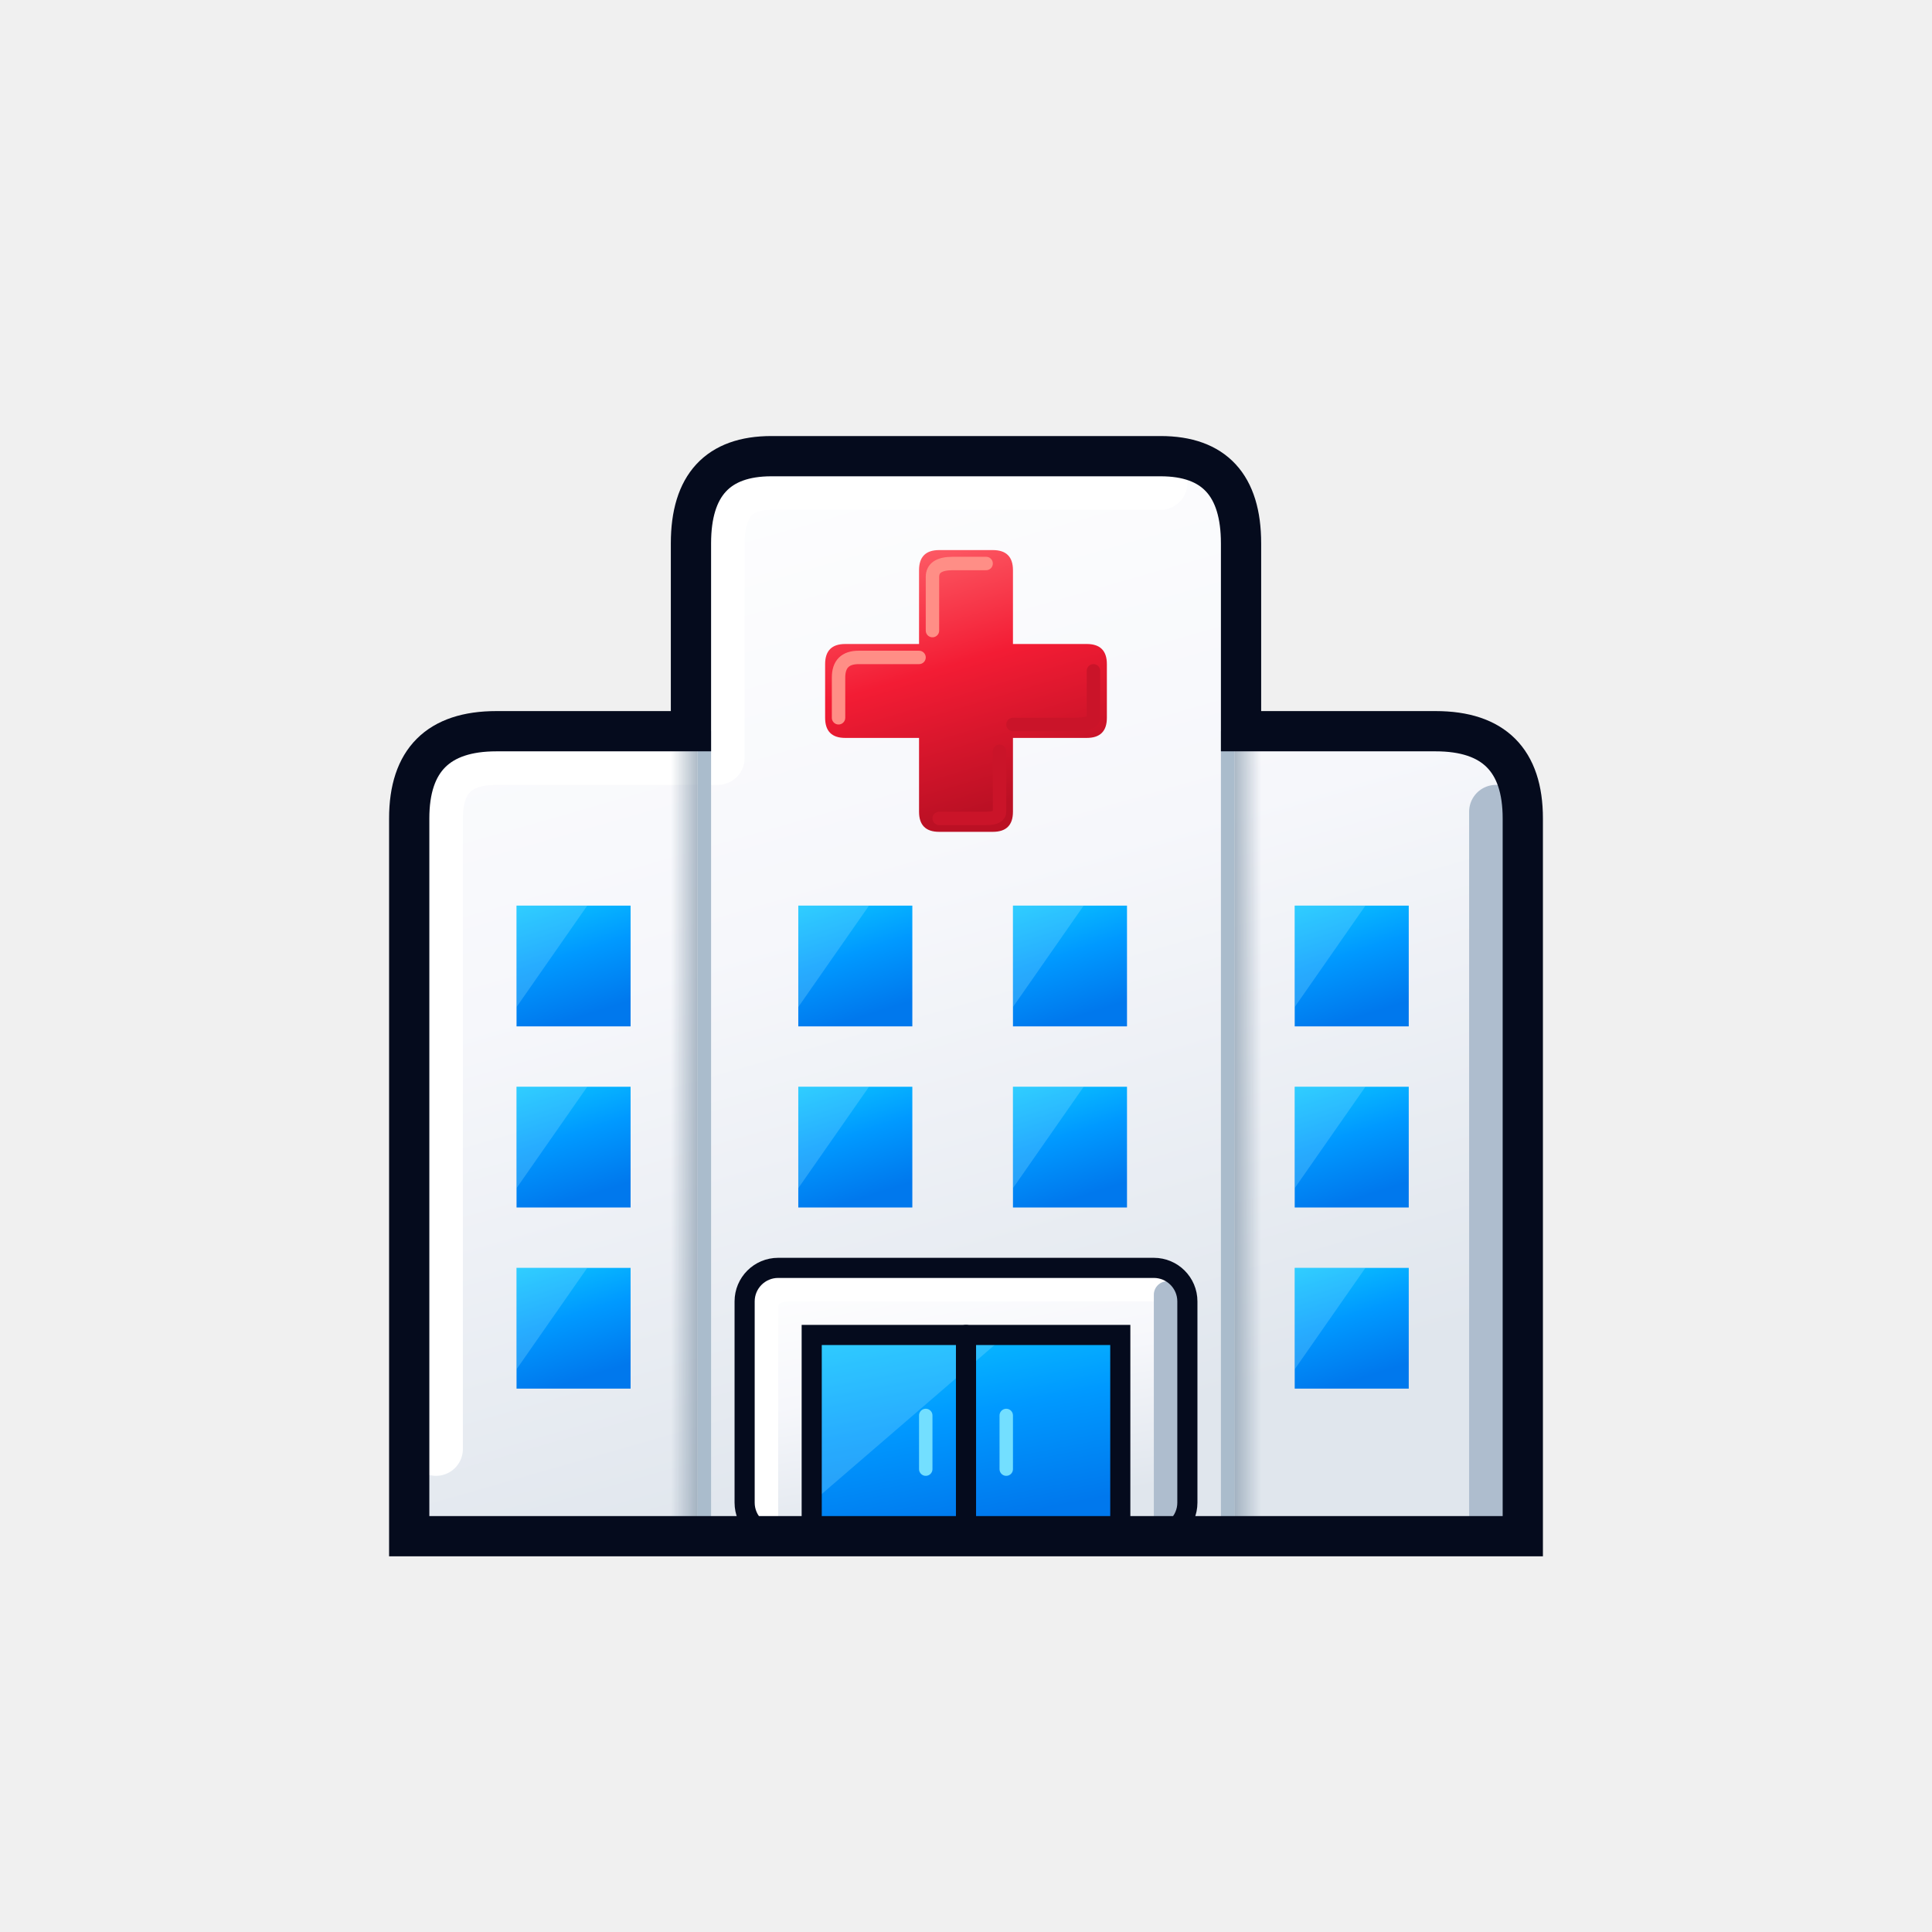
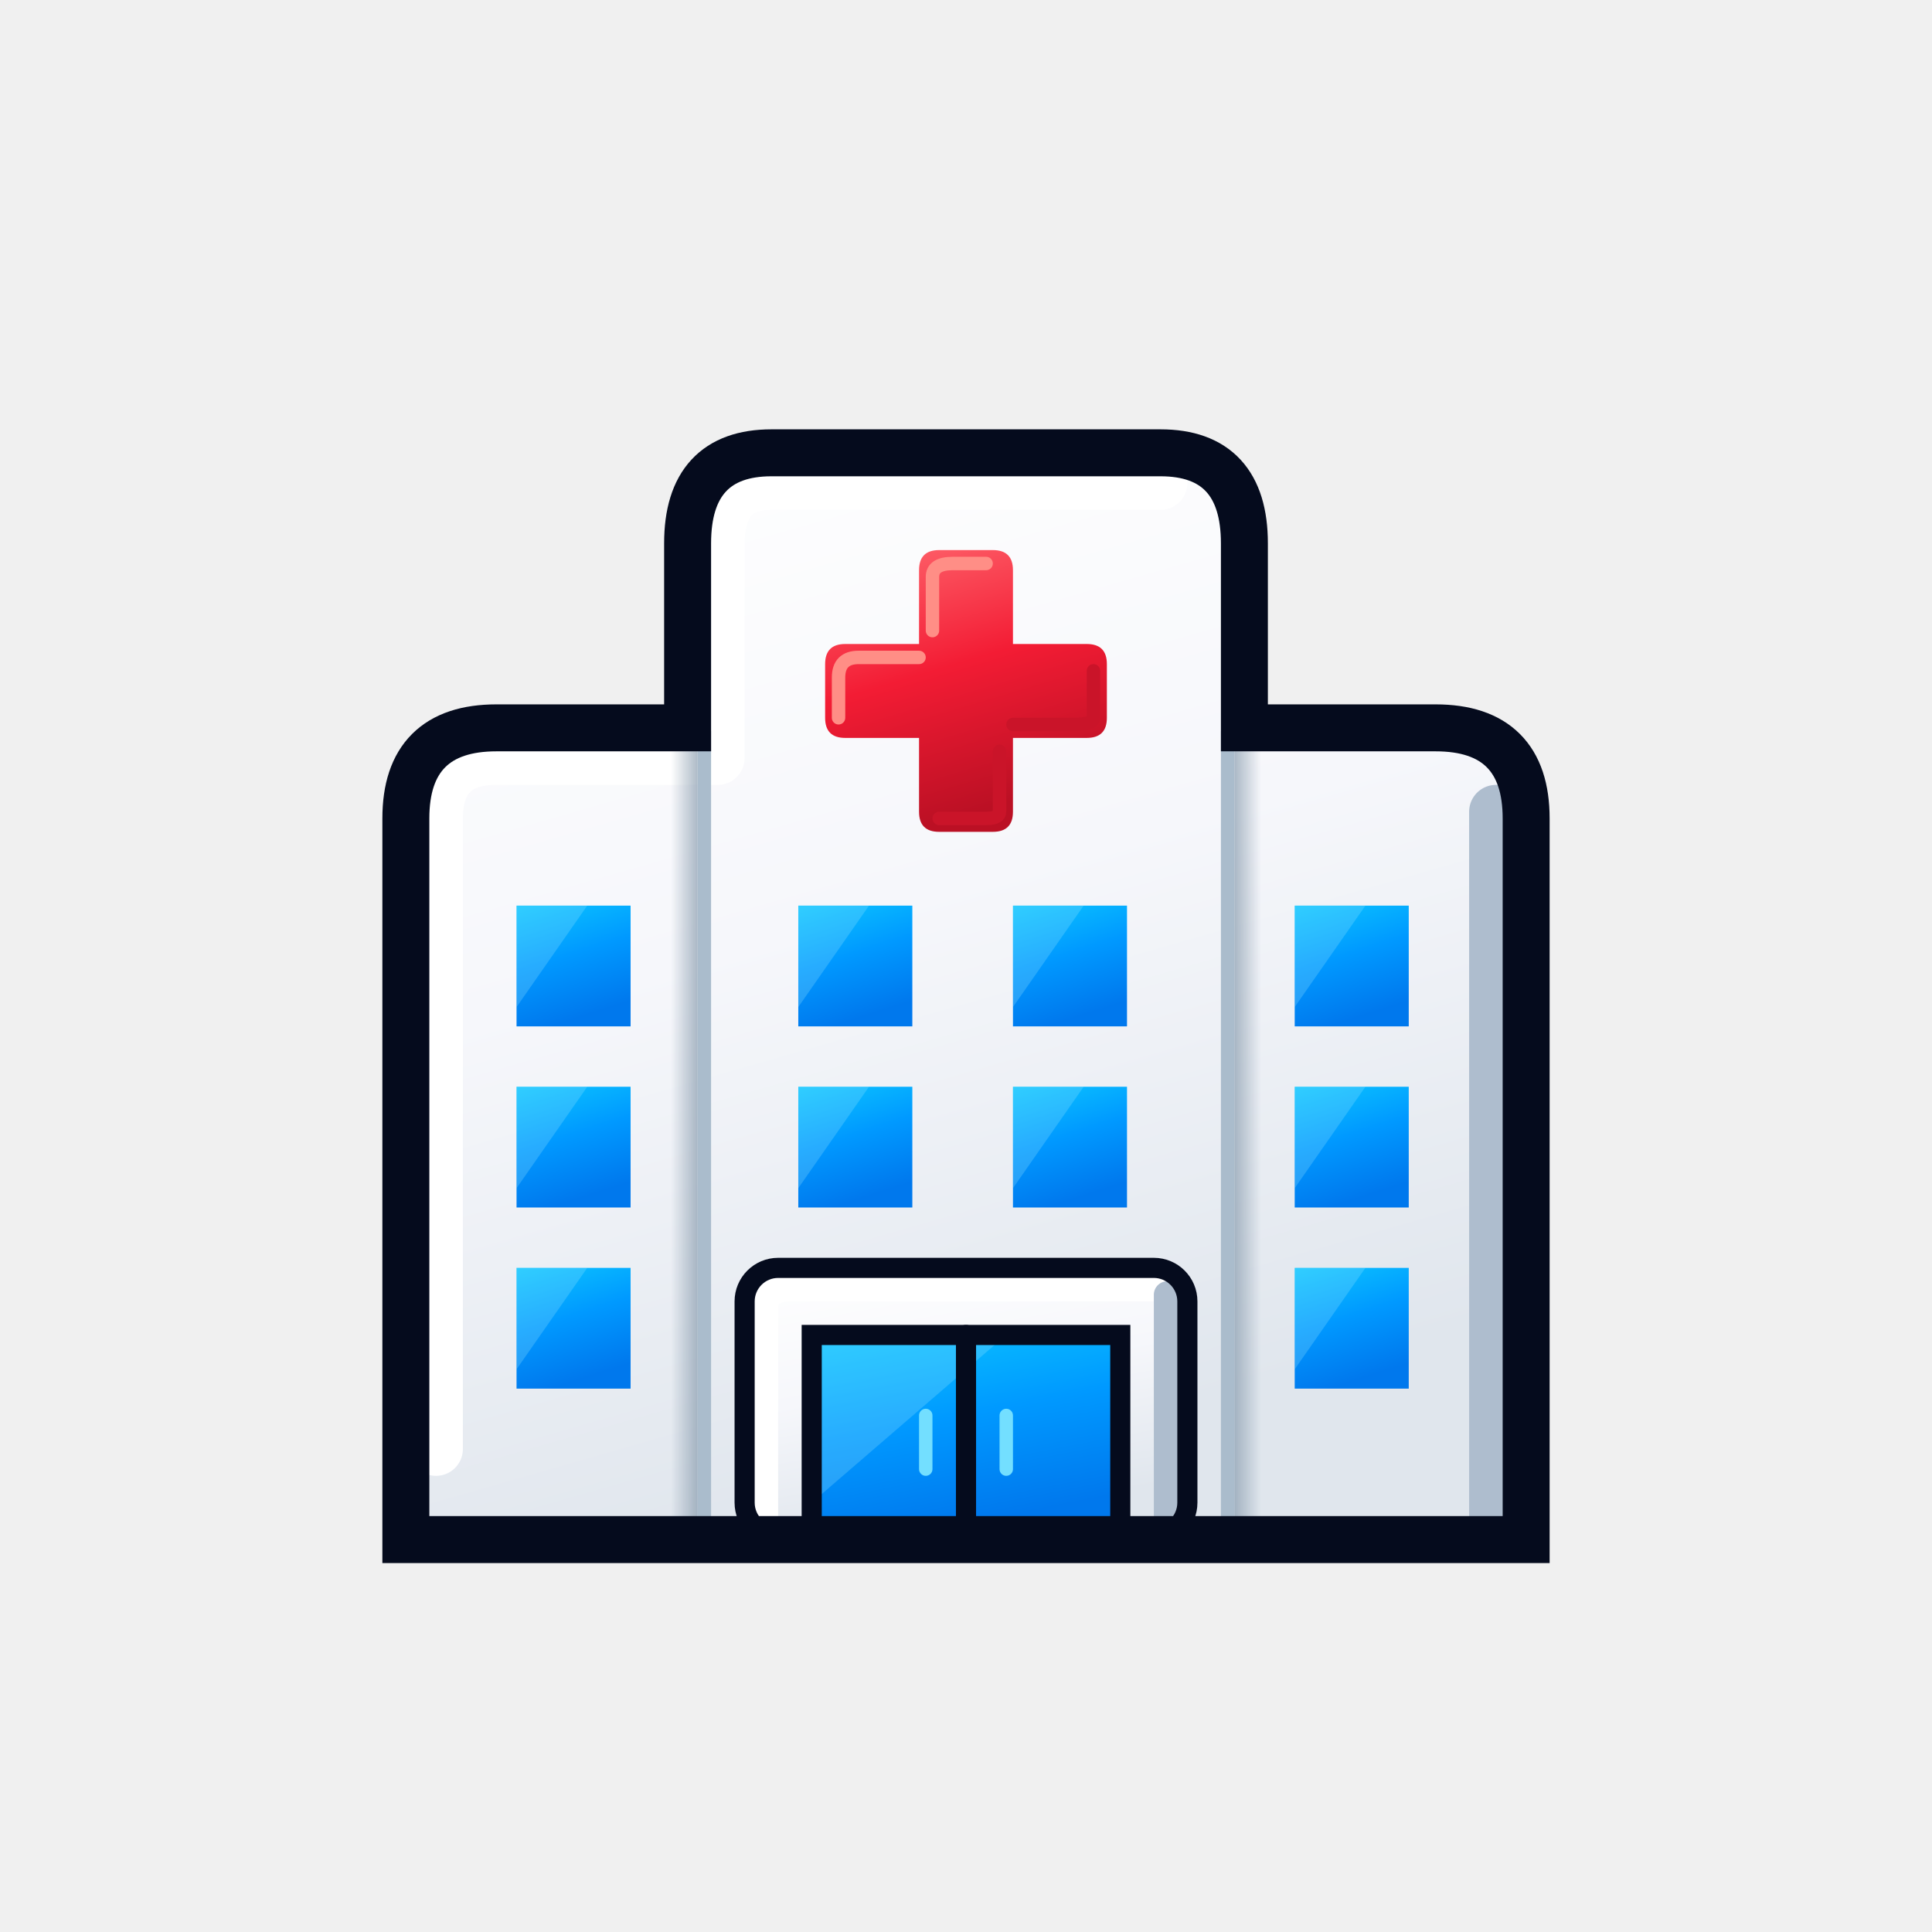
<svg xmlns="http://www.w3.org/2000/svg" width="288" height="288" viewBox="0 0 288 288" role="img" aria-labelledby="hospital-building-title">
  <defs>
    <linearGradient id="hospital-building-blue" x1="0" y1="0" x2=".3" y2="1">
      <stop offset="0.0" stop-color="#0bc5ff" />
      <stop offset="0.5" stop-color="#0099ff" />
      <stop offset="1.0" stop-color="#0078ed" />
    </linearGradient>
    <linearGradient id="hospital-building-paper" x1="0" y1="0" x2=".3" y2="1">
      <stop offset="0.0" stop-color="#ffffff" />
      <stop offset="0.5" stop-color="#f6f7fb" />
      <stop offset="1.0" stop-color="#e0e6ed" />
    </linearGradient>
    <linearGradient id="hospital-building-red" x1="0" y1="0" x2=".3" y2="1">
      <stop offset="0.0" stop-color="#ff6970" />
      <stop offset="0.5" stop-color="#f31c34" />
      <stop offset="1.0" stop-color="#bb1024" />
    </linearGradient>
    <path id="hospital-building-shape1" d="M115 68 H173 Q185 68 185 81 V109 H214 Q227 109 227 122 V229 H61 V122 Q61 109 74 109 H103 V81 Q103 68 115 68Z" />
    <clipPath id="hospital-building-shape1-clip">
      <use href="#hospital-building-shape1" />
    </clipPath>
    <path id="hospital-building-shape2" d="M140 82 H148 Q151 82 151 85 V96 H162 Q165 96 165 99 V107 Q165 110 162 110 H151 V121 Q151 124 148 124 H140 Q137 124 137 121 V110 H126 Q123 110 123 107 V99 Q123 96 126 96 H137 V85 Q137 82 140 82Z" />
    <clipPath id="hospital-building-shape2-clip">
      <use href="#hospital-building-shape2" />
    </clipPath>
    <rect id="hospital-building-shape3" x="77" y="135" width="17" height="18" rx="0" />
    <rect id="hospital-building-shape4" x="77" y="162" width="17" height="18" rx="0" />
    <rect id="hospital-building-shape5" x="77" y="189" width="17" height="18" rx="0" />
    <rect id="hospital-building-shape6" x="119" y="135" width="17" height="18" rx="0" />
    <rect id="hospital-building-shape7" x="119" y="162" width="17" height="18" rx="0" />
    <rect id="hospital-building-shape8" x="151" y="135" width="17" height="18" rx="0" />
    <rect id="hospital-building-shape9" x="151" y="162" width="17" height="18" rx="0" />
    <rect id="hospital-building-shape10" x="193" y="135" width="17" height="18" rx="0" />
    <rect id="hospital-building-shape11" x="193" y="162" width="17" height="18" rx="0" />
    <rect id="hospital-building-shape12" x="193" y="189" width="17" height="18" rx="0" />
    <rect id="hospital-building-shape13" x="111" y="189" width="66" height="40" rx="5" />
    <clipPath id="hospital-building-shape13-clip">
      <use href="#hospital-building-shape13" />
    </clipPath>
    <rect id="hospital-building-shape14" x="121" y="199" width="46" height="30" rx="0" />
    <linearGradient id="hospital-building-joint-left" x1="0" y1="0" x2="1" y2="0">
      <stop stop-color="#8296a9" stop-opacity="0" offset="0" />
      <stop stop-color="#8296a9" stop-opacity="0.65" offset="1" />
    </linearGradient>
    <linearGradient id="hospital-building-joint-right" x1="0" y1="0" x2="1" y2="0">
      <stop stop-color="#8296a9" stop-opacity="0.65" offset="0" />
      <stop stop-color="#8296a9" stop-opacity="0" offset="1" />
    </linearGradient>
  </defs>
+   <g id="hospital-building-exterior-width" fill="none" stroke="#050b1d" stroke-linecap="round" stroke-linejoin="round">
+     <g stroke-linecap="round" stroke-linejoin="round">
+       <use href="#hospital-building-shape1" fill="none" stroke="#050b1d" stroke-width="8" stroke-linejoin="miter" />
+     </g>
+   </g>
  <g stroke-linecap="round" stroke-linejoin="round">
    <use href="#hospital-building-shape1" fill="url(#hospital-building-paper)" />
    <path d="M65 216 V122 Q65 113 74 113 H107 V81 Q107 72 115 72 H173" fill="none" stroke="#ffffff" stroke-width="8" clip-path="url(#hospital-building-shape1-clip)" />
    <path d="M223 121 V229" fill="none" stroke="#aebdce" stroke-width="8" clip-path="url(#hospital-building-shape1-clip)" />
    <rect x="100" y="109" width="4" height="120" fill="url(#hospital-building-joint-left)" />
    <rect x="184" y="109" width="4" height="120" fill="url(#hospital-building-joint-right)" />
    <path id="hospital-building-wing-boundaries" d="M105 109 V229 M183 109 V229" fill="none" stroke="#aabccc" stroke-width="2" stroke-linecap="butt" />
    <use href="#hospital-building-shape2" fill="url(#hospital-building-red)" />
    <path d="M139 94 V86 Q139 84 142 84 H147 M125 107 V101 Q125 98 128 98 H137" fill="none" stroke="#ff8e86" stroke-width="2" clip-path="url(#hospital-building-shape2-clip)" />
    <path d="M149 112 V121 Q149 122 147 122 H140 M163 100 V107 Q163 108 160 108 H151" fill="none" stroke="#ca1429" stroke-width="2" clip-path="url(#hospital-building-shape2-clip)" />
    <use href="#hospital-building-shape3" fill="url(#hospital-building-blue)" />
    <path d="M77.0 135.0 H87.54 L77.0 150.12Z" fill="#a2ecff" fill-opacity=".24" />
    <use href="#hospital-building-shape4" fill="url(#hospital-building-blue)" />
    <path d="M77.0 162.0 H87.54 L77.0 177.12Z" fill="#a2ecff" fill-opacity=".24" />
    <use href="#hospital-building-shape5" fill="url(#hospital-building-blue)" />
    <path d="M77.0 189.0 H87.54 L77.0 204.12Z" fill="#a2ecff" fill-opacity=".24" />
    <use href="#hospital-building-shape6" fill="url(#hospital-building-blue)" />
    <path d="M119.0 135.0 H129.54 L119.0 150.12Z" fill="#a2ecff" fill-opacity=".24" />
    <use href="#hospital-building-shape7" fill="url(#hospital-building-blue)" />
    <path d="M119.0 162.0 H129.54 L119.0 177.12Z" fill="#a2ecff" fill-opacity=".24" />
    <use href="#hospital-building-shape8" fill="url(#hospital-building-blue)" />
    <path d="M151.0 135.0 H161.54 L151.0 150.12Z" fill="#a2ecff" fill-opacity=".24" />
    <use href="#hospital-building-shape9" fill="url(#hospital-building-blue)" />
    <path d="M151.0 162.0 H161.54 L151.0 177.12Z" fill="#a2ecff" fill-opacity=".24" />
    <use href="#hospital-building-shape10" fill="url(#hospital-building-blue)" />
    <path d="M193.0 135.0 H203.54 L193.0 150.12Z" fill="#a2ecff" fill-opacity=".24" />
    <use href="#hospital-building-shape11" fill="url(#hospital-building-blue)" />
    <path d="M193.0 162.0 H203.54 L193.0 177.12Z" fill="#a2ecff" fill-opacity=".24" />
    <use href="#hospital-building-shape12" fill="url(#hospital-building-blue)" />
    <path d="M193.0 189.0 H203.54 L193.0 204.12Z" fill="#a2ecff" fill-opacity=".24" />
    <use href="#hospital-building-shape13" fill="url(#hospital-building-paper)" />
    <path d="M114 226 V195 Q114 192 118 192 H172" fill="none" stroke="#ffffff" stroke-width="4" clip-path="url(#hospital-building-shape13-clip)" />
    <path d="M174 193 V228" fill="none" stroke="#aebdce" stroke-width="4" clip-path="url(#hospital-building-shape13-clip)" />
    <use href="#hospital-building-shape13" fill="none" stroke="#050b1d" stroke-width="3" />
    <use href="#hospital-building-shape14" fill="url(#hospital-building-blue)" />
    <path d="M121 199 H150 L121 224Z" fill="#a2ecff" fill-opacity=".24" />
    <use href="#hospital-building-shape14" fill="none" stroke="#050b1d" stroke-width="3" stroke-linejoin="miter" />
    <path d="M144 199 V227" fill="none" stroke="#050b1d" stroke-width="3" />
    <path d="M138 211 V219 M150 211 V219" fill="none" stroke="#73dfff" stroke-width="2" />
    <use href="#hospital-building-shape1" fill="none" stroke="#050b1d" stroke-width="6" stroke-linejoin="miter" />
  </g>
</svg>
